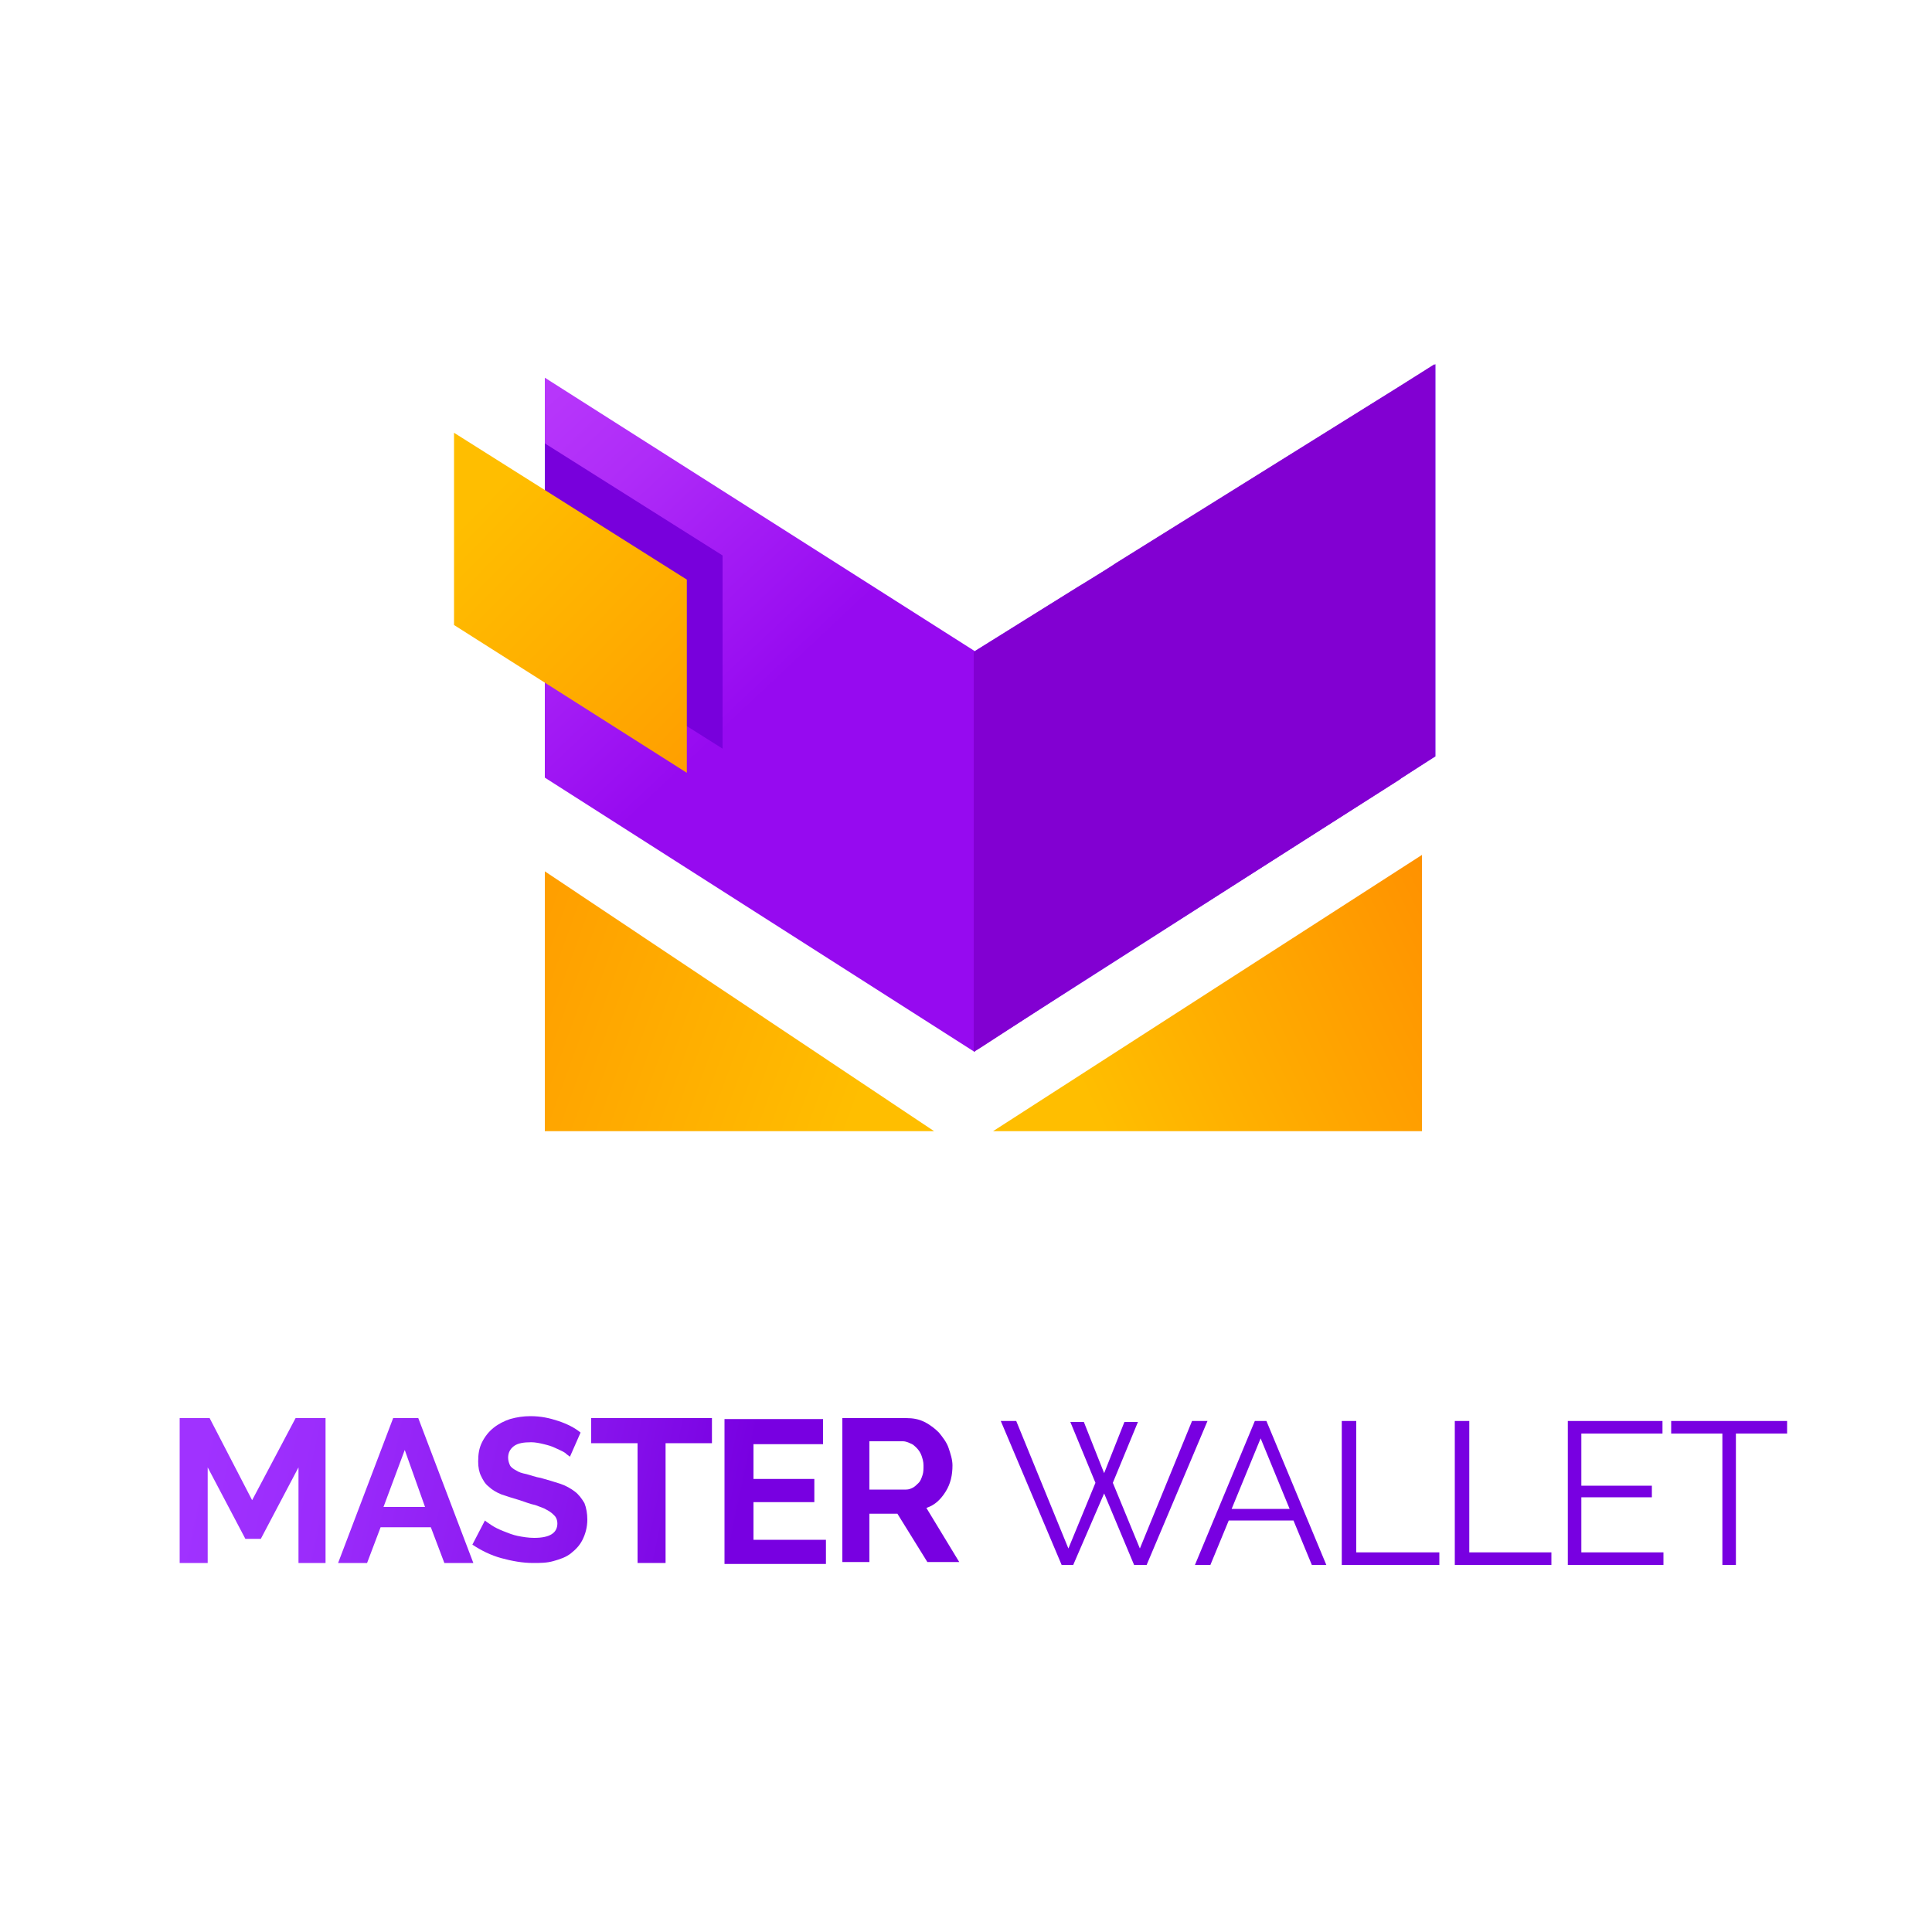
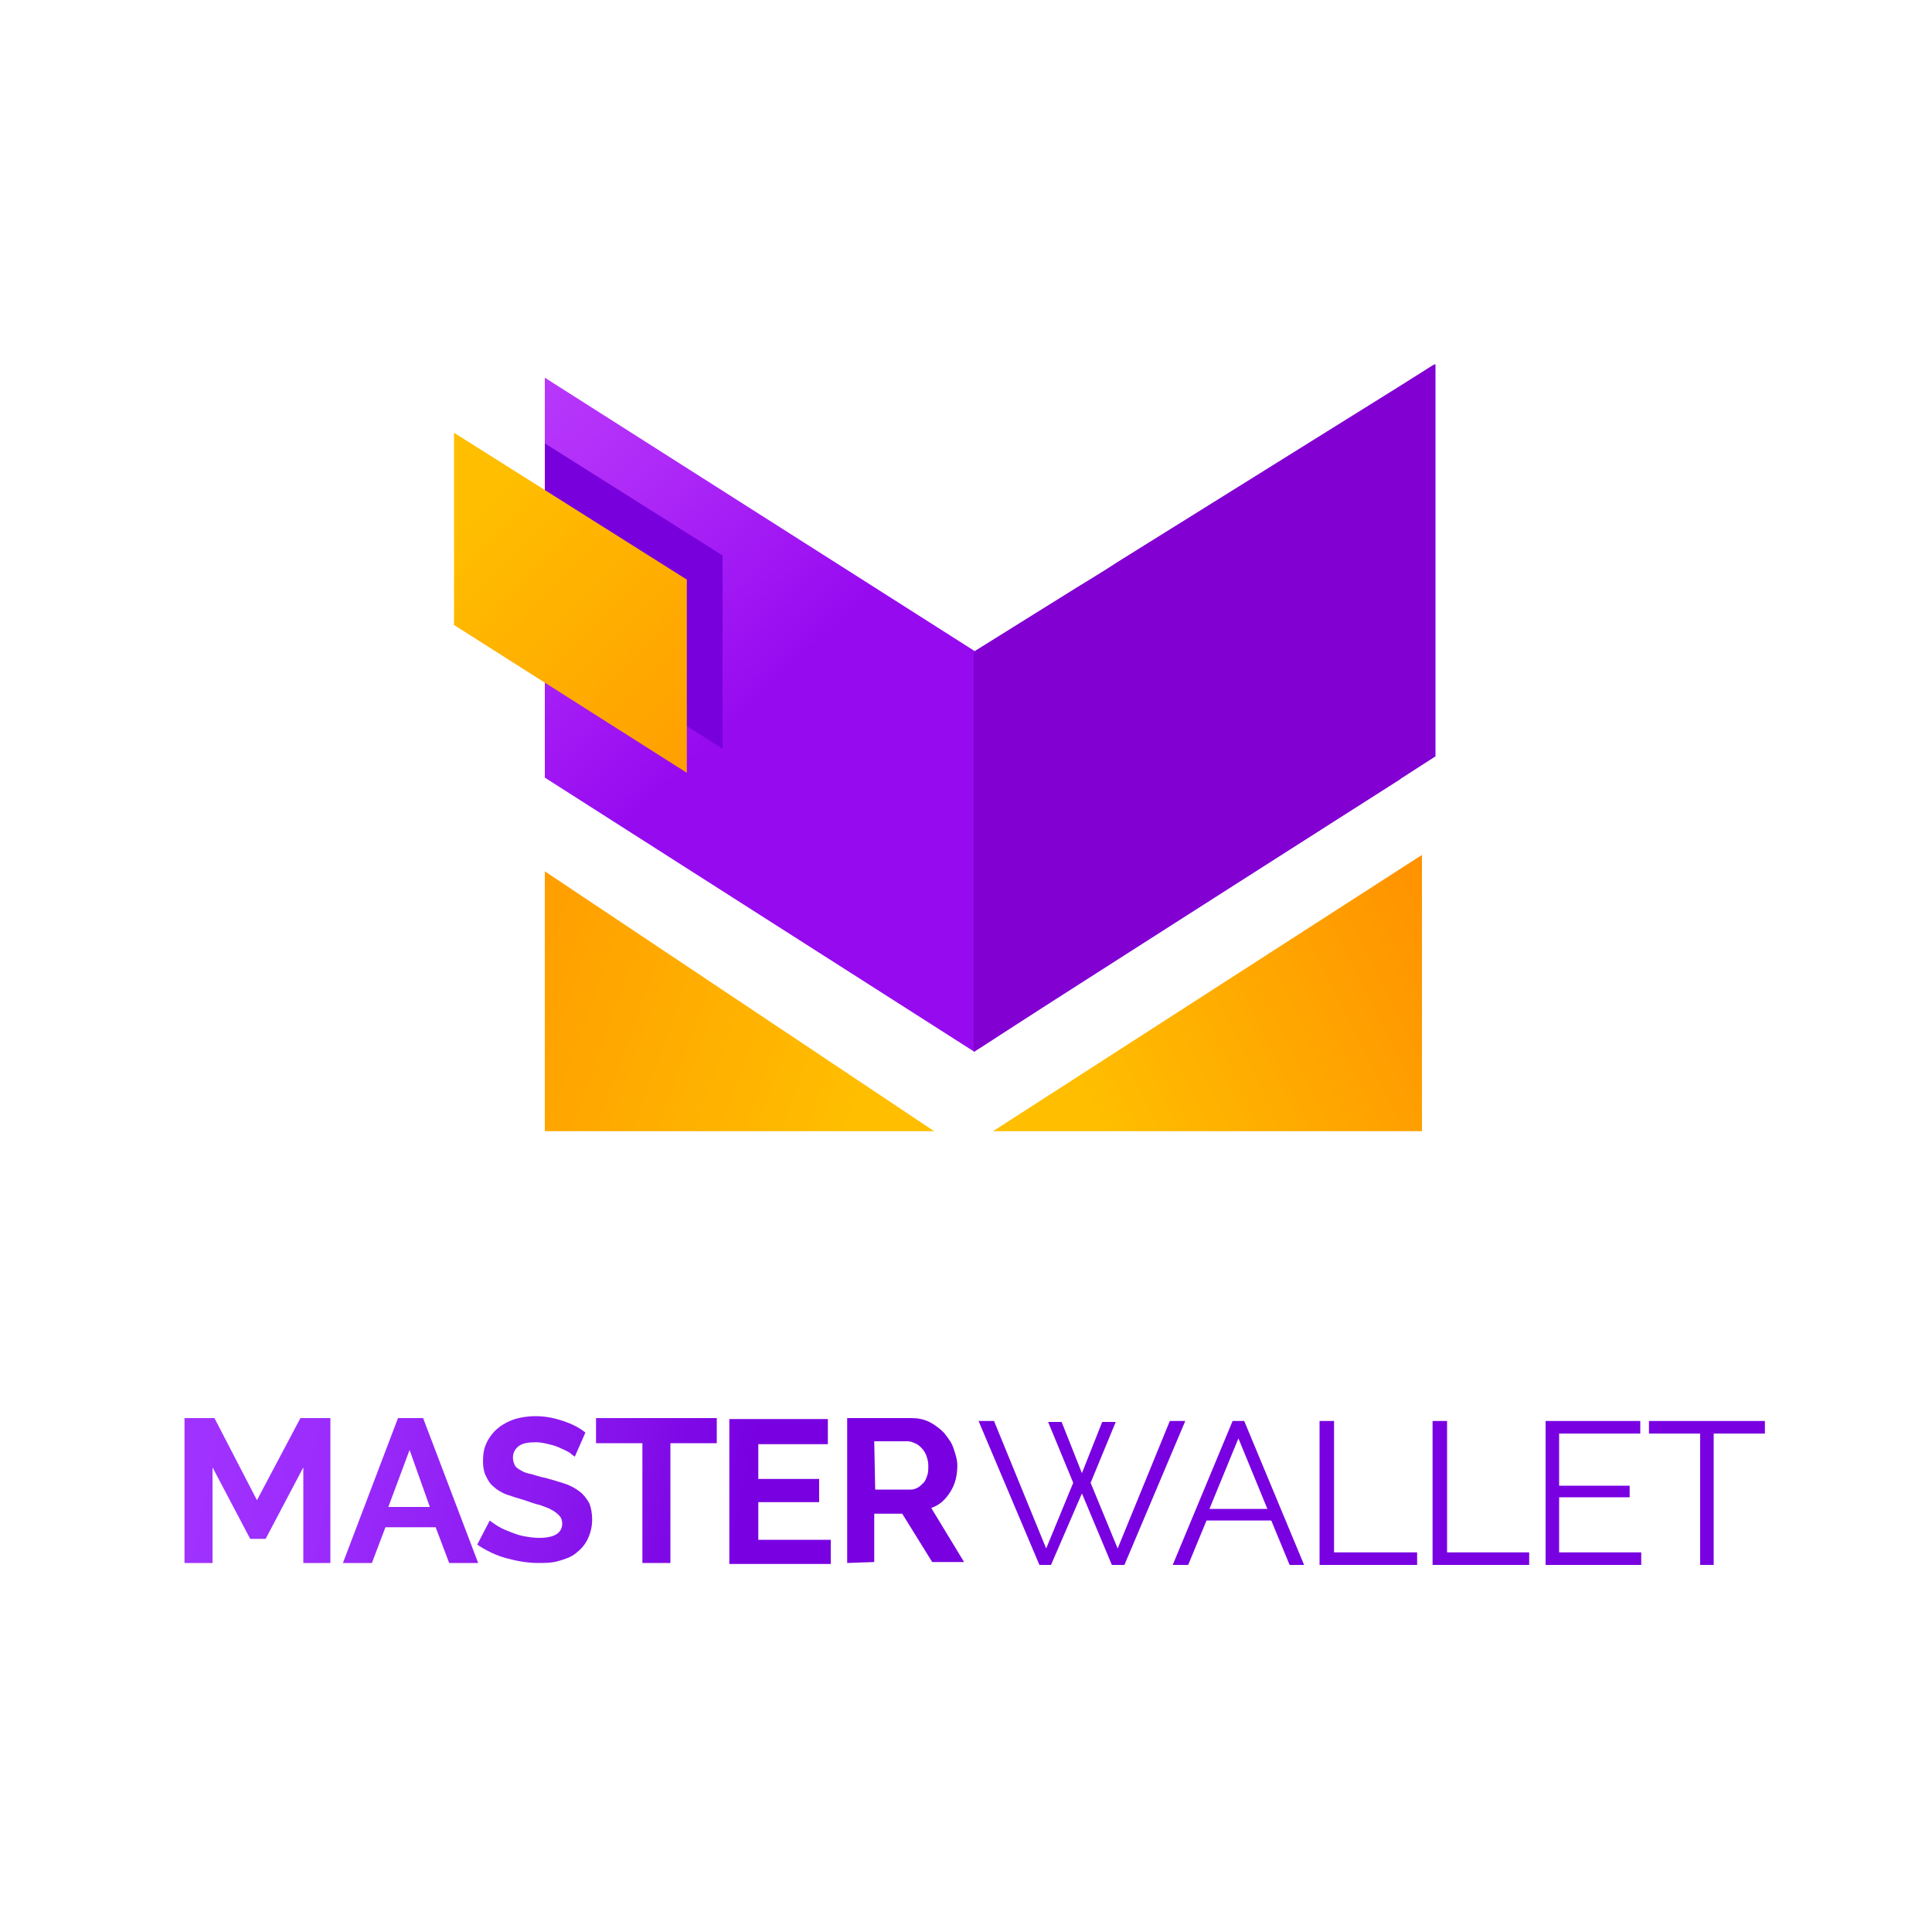
<svg xmlns="http://www.w3.org/2000/svg" version="1.1" id="Layer_1" x="0px" y="0px" viewBox="0 0 200 200" style="enable-background:new 0 0 200 200;" xml:space="preserve">
  <style type="text/css">
	.st0{fill:url(#SVGID_1_);}
	.st1{fill:url(#SVGID_2_);}
	.st2{fill:url(#SVGID_3_);}
	.st3{fill:url(#SVGID_4_);}
	.st4{fill:url(#SVGID_5_);}
	.st5{fill:url(#SVGID_6_);}
	.st6{fill:url(#SVGID_7_);}
	.st7{fill:url(#SVGID_8_);}
	.st8{fill:url(#SVGID_9_);}
	.st9{fill:url(#SVGID_10_);}
	.st10{fill:url(#SVGID_11_);}
	.st11{fill:url(#SVGID_12_);}
	.st12{fill:url(#SVGID_13_);}
	.st13{fill:url(#SVGID_14_);}
	.st14{fill:url(#SVGID_15_);}
	.st15{fill:url(#SVGID_16_);}
	.st16{fill:#8200D2;}
	.st17{fill:#7800DC;}
	.st18{fill:url(#SVGID_17_);}
</style>
-   <linearGradient id="SVGID_1_" gradientUnits="userSpaceOnUse" x1="114.92" y1="118.516" x2="153.157" y2="99.866">
+   <linearGradient id="SVGID_1_" gradientUnits="userSpaceOnUse" x1="114.931" y1="81.351" x2="153.169" y2="100.001" gradientTransform="matrix(1 0 0 -1 0 199.8898)">
    <stop offset="0" style="stop-color:#FFBE00" />
    <stop offset="1" style="stop-color:#FF9100" />
  </linearGradient>
  <polygon class="st0" points="147.2,88.5 102.8,117.1 147.2,117.1 " />
-   <linearGradient id="SVGID_2_" gradientUnits="userSpaceOnUse" x1="88.563" y1="115.29" x2="37.585" y2="96.856">
+   <linearGradient id="SVGID_2_" gradientUnits="userSpaceOnUse" x1="88.567" y1="84.608" x2="37.589" y2="103.042" gradientTransform="matrix(1 0 0 -1 0 199.8898)">
    <stop offset="0" style="stop-color:#FFBE00" />
    <stop offset="1" style="stop-color:#FF9100" />
  </linearGradient>
  <polygon class="st1" points="56.4,90.2 96.7,117.1 56.4,117.1 " />
-   <linearGradient id="SVGID_3_" gradientUnits="userSpaceOnUse" x1="19.703" y1="152.941" x2="75.226" y2="164.758">
+   <linearGradient id="SVGID_3_" gradientUnits="userSpaceOnUse" x1="20.159" y1="46.962" x2="75.682" y2="35.144" gradientTransform="matrix(1 0 0 -1 0 199.8898)">
    <stop offset="5.586592e-03" style="stop-color:#A032FF" />
    <stop offset="0.267" style="stop-color:#9A2BFB" />
    <stop offset="0.645" style="stop-color:#8B18EF" />
    <stop offset="0.994" style="stop-color:#7800E1" />
  </linearGradient>
-   <path class="st2" d="M30.9,161.8v-9.9l-3.9,7.4h-1.6l-3.9-7.4v9.9h-2.9v-15h3.1l4.4,8.5l4.5-8.5h3.1v15H30.9z" />
-   <linearGradient id="SVGID_4_" gradientUnits="userSpaceOnUse" x1="20.26" y1="150.322" x2="75.783" y2="162.139">
+   <path class="st2" d="M31.4,161.8v-9.9l-3.9,7.4h-1.6l-3.9-7.4v9.9h-2.9v-15h3.1l4.4,8.5l4.5-8.5h3.1v15H31.4z" />
+   <linearGradient id="SVGID_4_" gradientUnits="userSpaceOnUse" x1="20.722" y1="49.608" x2="76.245" y2="37.791" gradientTransform="matrix(1 0 0 -1 0 199.8898)">
    <stop offset="5.586592e-03" style="stop-color:#A032FF" />
    <stop offset="0.267" style="stop-color:#9A2BFB" />
    <stop offset="0.645" style="stop-color:#8B18EF" />
    <stop offset="0.994" style="stop-color:#7800E1" />
  </linearGradient>
-   <path class="st3" d="M40.7,146.8h2.6l5.7,15h-3l-1.4-3.7h-5.2l-1.4,3.7h-3L40.7,146.8z M44,156l-2.1-5.9l-2.2,5.9H44z" />
-   <linearGradient id="SVGID_5_" gradientUnits="userSpaceOnUse" x1="20.945" y1="147.103" x2="76.468" y2="158.921">
+   <path class="st3" d="M41.2,146.8h2.6l5.7,15h-3l-1.4-3.7h-5.2l-1.4,3.7h-3L41.2,146.8z M44.5,156l-2.1-5.9l-2.2,5.9H44.5z" />
+   <linearGradient id="SVGID_5_" gradientUnits="userSpaceOnUse" x1="21.427" y1="52.922" x2="76.95" y2="41.104" gradientTransform="matrix(1 0 0 -1 0 199.8898)">
    <stop offset="5.586592e-03" style="stop-color:#A032FF" />
    <stop offset="0.267" style="stop-color:#9A2BFB" />
    <stop offset="0.645" style="stop-color:#8B18EF" />
    <stop offset="0.994" style="stop-color:#7800E1" />
  </linearGradient>
-   <path class="st4" d="M59,150.8c-0.1-0.1-0.3-0.2-0.5-0.4c-0.3-0.2-0.6-0.3-1-0.5c-0.4-0.2-0.8-0.3-1.2-0.4c-0.4-0.1-0.9-0.2-1.3-0.2  c-0.8,0-1.4,0.1-1.8,0.4c-0.4,0.3-0.6,0.7-0.6,1.2c0,0.3,0.1,0.6,0.2,0.8c0.1,0.2,0.4,0.4,0.6,0.5c0.3,0.2,0.6,0.3,1.1,0.4  c0.4,0.1,0.9,0.3,1.5,0.4c0.7,0.2,1.4,0.4,2,0.6c0.6,0.2,1.1,0.5,1.5,0.8c0.4,0.3,0.7,0.7,1,1.2c0.2,0.5,0.3,1.1,0.3,1.7  c0,0.8-0.2,1.5-0.5,2.1c-0.3,0.6-0.7,1-1.2,1.4c-0.5,0.4-1.1,0.6-1.8,0.8c-0.7,0.2-1.4,0.2-2.1,0.2c-1.1,0-2.2-0.2-3.3-0.5  c-1.1-0.3-2.1-0.8-3-1.4l1.3-2.5c0.1,0.1,0.4,0.3,0.7,0.5c0.3,0.2,0.7,0.4,1.2,0.6c0.5,0.2,1,0.4,1.5,0.5c0.5,0.1,1.1,0.2,1.7,0.2  c1.6,0,2.4-0.5,2.4-1.5c0-0.3-0.1-0.6-0.3-0.8c-0.2-0.2-0.4-0.4-0.8-0.6c-0.3-0.2-0.7-0.3-1.2-0.5c-0.5-0.1-1-0.3-1.6-0.5  c-0.7-0.2-1.3-0.4-1.9-0.6c-0.5-0.2-1-0.5-1.3-0.8c-0.4-0.3-0.6-0.7-0.8-1.1c-0.2-0.4-0.3-0.9-0.3-1.5c0-0.8,0.1-1.4,0.4-2  c0.3-0.6,0.7-1.1,1.2-1.5c0.5-0.4,1.1-0.7,1.7-0.9c0.7-0.2,1.4-0.3,2.1-0.3c1.1,0,2,0.2,2.9,0.5c0.9,0.3,1.7,0.7,2.3,1.2L59,150.8z" />
-   <linearGradient id="SVGID_6_" gradientUnits="userSpaceOnUse" x1="21.593" y1="144.059" x2="77.116" y2="155.876">
+   <path class="st4" d="M59.5,150.8c-0.1-0.1-0.3-0.2-0.5-0.4c-0.3-0.2-0.6-0.3-1-0.5s-0.8-0.3-1.2-0.4c-0.4-0.1-0.9-0.2-1.3-0.2  c-0.8,0-1.4,0.1-1.8,0.4c-0.4,0.3-0.6,0.7-0.6,1.2c0,0.3,0.1,0.6,0.2,0.8c0.1,0.2,0.4,0.4,0.6,0.5c0.3,0.2,0.6,0.3,1.1,0.4  c0.4,0.1,0.9,0.3,1.5,0.4c0.7,0.2,1.4,0.4,2,0.6c0.6,0.2,1.1,0.5,1.5,0.8s0.7,0.7,1,1.2c0.2,0.5,0.3,1.1,0.3,1.7  c0,0.8-0.2,1.5-0.5,2.1s-0.7,1-1.2,1.4s-1.1,0.6-1.8,0.8s-1.4,0.2-2.1,0.2c-1.1,0-2.2-0.2-3.3-0.5s-2.1-0.8-3-1.4l1.3-2.5  c0.1,0.1,0.4,0.3,0.7,0.5s0.7,0.4,1.2,0.6c0.5,0.2,1,0.4,1.5,0.5s1.1,0.2,1.7,0.2c1.6,0,2.4-0.5,2.4-1.5c0-0.3-0.1-0.6-0.3-0.8  s-0.4-0.4-0.8-0.6c-0.3-0.2-0.7-0.3-1.2-0.5c-0.5-0.1-1-0.3-1.6-0.5c-0.7-0.2-1.3-0.4-1.9-0.6c-0.5-0.2-1-0.5-1.3-0.8  c-0.4-0.3-0.6-0.7-0.8-1.1c-0.2-0.4-0.3-0.9-0.3-1.5c0-0.8,0.1-1.4,0.4-2c0.3-0.6,0.7-1.1,1.2-1.5s1.1-0.7,1.7-0.9  c0.7-0.2,1.4-0.3,2.1-0.3c1.1,0,2,0.2,2.9,0.5s1.7,0.7,2.3,1.2L59.5,150.8z" />
+   <linearGradient id="SVGID_6_" gradientUnits="userSpaceOnUse" x1="22.052" y1="55.859" x2="77.576" y2="44.042" gradientTransform="matrix(1 0 0 -1 0 199.8898)">
    <stop offset="5.586592e-03" style="stop-color:#A032FF" />
    <stop offset="0.267" style="stop-color:#9A2BFB" />
    <stop offset="0.645" style="stop-color:#8B18EF" />
    <stop offset="0.994" style="stop-color:#7800E1" />
  </linearGradient>
-   <path class="st5" d="M73.7,149.4h-4.8v12.4H66v-12.4h-4.8v-2.6h12.5V149.4z" />
-   <linearGradient id="SVGID_7_" gradientUnits="userSpaceOnUse" x1="22.039" y1="141.965" x2="77.562" y2="153.782">
+   <path class="st5" d="M74.2,149.4h-4.8v12.4h-2.9v-12.4h-4.8v-2.6h12.5V149.4z" />
+   <linearGradient id="SVGID_7_" gradientUnits="userSpaceOnUse" x1="22.476" y1="57.851" x2="77.999" y2="46.033" gradientTransform="matrix(1 0 0 -1 0 199.8898)">
    <stop offset="5.586592e-03" style="stop-color:#A032FF" />
    <stop offset="0.267" style="stop-color:#9A2BFB" />
    <stop offset="0.645" style="stop-color:#8B18EF" />
    <stop offset="0.994" style="stop-color:#7800E1" />
  </linearGradient>
-   <path class="st6" d="M85.5,159.3v2.6H75v-15h10.2v2.6H78v3.6h6.3v2.4H78v3.9H85.5z" />
-   <linearGradient id="SVGID_8_" gradientUnits="userSpaceOnUse" x1="22.499" y1="139.804" x2="78.022" y2="151.621">
+   <path class="st6" d="M86,159.3v2.6H75.5v-15h10.2v2.6h-7.2v3.6h6.3v2.4h-6.3v3.9H86V159.3z" />
+   <linearGradient id="SVGID_8_" gradientUnits="userSpaceOnUse" x1="22.96" y1="60.123" x2="78.483" y2="48.305" gradientTransform="matrix(1 0 0 -1 0 199.8898)">
    <stop offset="5.586592e-03" style="stop-color:#A032FF" />
    <stop offset="0.267" style="stop-color:#9A2BFB" />
    <stop offset="0.645" style="stop-color:#8B18EF" />
    <stop offset="0.994" style="stop-color:#7800E1" />
  </linearGradient>
-   <path class="st7" d="M87.2,161.8v-15h6.6c0.7,0,1.3,0.1,1.9,0.4c0.6,0.3,1.1,0.7,1.5,1.1c0.4,0.5,0.8,1,1,1.6  c0.2,0.6,0.4,1.2,0.4,1.8c0,1-0.2,1.9-0.7,2.7c-0.5,0.8-1.1,1.4-2,1.7l3.4,5.6h-3.3l-3.1-5h-2.9v5H87.2z M90.1,154.2h3.7  c0.3,0,0.5-0.1,0.7-0.2c0.2-0.1,0.4-0.3,0.6-0.5c0.2-0.2,0.3-0.5,0.4-0.8c0.1-0.3,0.1-0.6,0.1-1c0-0.4-0.1-0.7-0.2-1  c-0.1-0.3-0.3-0.6-0.5-0.8c-0.2-0.2-0.4-0.4-0.7-0.5c-0.2-0.1-0.5-0.2-0.7-0.2h-3.5V154.2z" />
-   <linearGradient id="SVGID_9_" gradientUnits="userSpaceOnUse" x1="26.824" y1="135.246" x2="82.347" y2="147.064">
+   <path class="st7" d="M87.7,161.8v-15h6.6c0.7,0,1.3,0.1,1.9,0.4c0.6,0.3,1.1,0.7,1.5,1.1c0.4,0.5,0.8,1,1,1.6s0.4,1.2,0.4,1.8  c0,1-0.2,1.9-0.7,2.7s-1.1,1.4-2,1.7l3.4,5.6h-3.3l-3.1-5h-2.9v5L87.7,161.8L87.7,161.8z M90.6,154.2h3.7c0.3,0,0.5-0.1,0.7-0.2  c0.2-0.1,0.4-0.3,0.6-0.5s0.3-0.5,0.4-0.8s0.1-0.6,0.1-1s-0.1-0.7-0.2-1s-0.3-0.6-0.5-0.8s-0.4-0.4-0.7-0.5  c-0.2-0.1-0.5-0.2-0.7-0.2h-3.5L90.6,154.2L90.6,154.2z" />
+   <linearGradient id="SVGID_9_" gradientUnits="userSpaceOnUse" x1="24.568" y1="64.629" x2="80.091" y2="52.812" gradientTransform="matrix(1 0 0 -1 0 199.8898)">
    <stop offset="5.586592e-03" style="stop-color:#A032FF" />
    <stop offset="0.267" style="stop-color:#9A2BFB" />
    <stop offset="0.645" style="stop-color:#8B18EF" />
    <stop offset="0.994" style="stop-color:#7800E1" />
  </linearGradient>
-   <polygon class="st8" points="123.4,147.1 118,160.3 115.2,153.5 117.8,147.2 116.4,147.2 114.3,152.5 112.2,147.2 110.8,147.2   113.4,153.5 110.6,160.3 105.2,147.1 103.6,147.1 109.9,162 111.1,162 114.3,154.6 117.4,162 118.7,162 125,147.1 " />
-   <linearGradient id="SVGID_10_" gradientUnits="userSpaceOnUse" x1="27.257" y1="133.213" x2="82.78" y2="145.03">
+   <polygon class="st8" points="121.1,147.1 115.7,160.3 112.9,153.5 115.5,147.2 114.1,147.2 112,152.5 109.9,147.2 108.5,147.2   111.1,153.5 108.3,160.3 102.9,147.1 101.3,147.1 107.6,162 108.8,162 112,154.6 115.1,162 116.4,162 122.7,147.1 " />
+   <linearGradient id="SVGID_10_" gradientUnits="userSpaceOnUse" x1="24.999" y1="66.655" x2="80.522" y2="54.837" gradientTransform="matrix(1 0 0 -1 0 199.8898)">
    <stop offset="5.586592e-03" style="stop-color:#A032FF" />
    <stop offset="0.267" style="stop-color:#9A2BFB" />
    <stop offset="0.645" style="stop-color:#8B18EF" />
    <stop offset="0.994" style="stop-color:#7800E1" />
  </linearGradient>
-   <path class="st9" d="M129.9,147.1l-6.2,14.9h1.6l1.9-4.6h6.7l1.9,4.6h1.5l-6.2-14.9H129.9z M127.5,156.2l3-7.3l3,7.3H127.5z" />
-   <linearGradient id="SVGID_11_" gradientUnits="userSpaceOnUse" x1="27.787" y1="130.721" x2="83.311" y2="142.538">
+   <path class="st9" d="M127.6,147.1l-6.2,14.9h1.6l1.9-4.6h6.7l1.9,4.6h1.5l-6.2-14.9H127.6z M125.2,156.2l3-7.3l3,7.3H125.2z" />
+   <linearGradient id="SVGID_11_" gradientUnits="userSpaceOnUse" x1="25.53" y1="69.149" x2="81.053" y2="57.332" gradientTransform="matrix(1 0 0 -1 0 199.8898)">
    <stop offset="5.586592e-03" style="stop-color:#A032FF" />
    <stop offset="0.267" style="stop-color:#9A2BFB" />
    <stop offset="0.645" style="stop-color:#8B18EF" />
    <stop offset="0.994" style="stop-color:#7800E1" />
  </linearGradient>
-   <polygon class="st10" points="140.4,147.1 138.9,147.1 138.9,162 149,162 149,160.7 140.4,160.7 " />
-   <linearGradient id="SVGID_12_" gradientUnits="userSpaceOnUse" x1="28.293" y1="128.344" x2="83.816" y2="140.162">
+   <polygon class="st10" points="138.1,147.1 136.6,147.1 136.6,162 146.7,162 146.7,160.7 138.1,160.7 " />
+   <linearGradient id="SVGID_12_" gradientUnits="userSpaceOnUse" x1="26.037" y1="71.532" x2="81.56" y2="59.714" gradientTransform="matrix(1 0 0 -1 0 199.8898)">
    <stop offset="5.586592e-03" style="stop-color:#A032FF" />
    <stop offset="0.267" style="stop-color:#9A2BFB" />
    <stop offset="0.645" style="stop-color:#8B18EF" />
    <stop offset="0.994" style="stop-color:#7800E1" />
  </linearGradient>
-   <polygon class="st11" points="152.1,147.1 150.6,147.1 150.6,162 160.6,162 160.6,160.7 152.1,160.7 " />
-   <linearGradient id="SVGID_13_" gradientUnits="userSpaceOnUse" x1="28.98" y1="125.12" x2="84.503" y2="136.937">
+   <polygon class="st11" points="149.8,147.1 148.3,147.1 148.3,162 158.3,162 158.3,160.7 149.8,160.7 " />
+   <linearGradient id="SVGID_13_" gradientUnits="userSpaceOnUse" x1="26.724" y1="74.759" x2="82.247" y2="62.941" gradientTransform="matrix(1 0 0 -1 0 199.8898)">
    <stop offset="5.586592e-03" style="stop-color:#A032FF" />
    <stop offset="0.267" style="stop-color:#9A2BFB" />
    <stop offset="0.645" style="stop-color:#8B18EF" />
    <stop offset="0.994" style="stop-color:#7800E1" />
  </linearGradient>
-   <polygon class="st12" points="163.7,155 171,155 171,153.8 163.7,153.8 163.7,148.4 172.1,148.4 172.1,147.1 162.3,147.1 162.3,162   172.2,162 172.2,160.7 163.7,160.7 " />
-   <linearGradient id="SVGID_14_" gradientUnits="userSpaceOnUse" x1="29.607" y1="122.17" x2="85.13" y2="133.988">
+   <polygon class="st12" points="161.4,155 168.7,155 168.7,153.8 161.4,153.8 161.4,148.4 169.8,148.4 169.8,147.1 160,147.1 160,162   169.9,162 169.9,160.7 161.4,160.7 " />
+   <linearGradient id="SVGID_14_" gradientUnits="userSpaceOnUse" x1="27.35" y1="77.701" x2="82.873" y2="65.884" gradientTransform="matrix(1 0 0 -1 0 199.8898)">
    <stop offset="5.586592e-03" style="stop-color:#A032FF" />
    <stop offset="0.267" style="stop-color:#9A2BFB" />
    <stop offset="0.645" style="stop-color:#8B18EF" />
    <stop offset="0.994" style="stop-color:#7800E1" />
  </linearGradient>
-   <polygon class="st13" points="173,147.1 173,148.4 178.3,148.4 178.3,162 179.7,162 179.7,148.4 185,148.4 185,147.1 " />
-   <linearGradient id="SVGID_15_" gradientUnits="userSpaceOnUse" x1="35.079" y1="27.59" x2="78.092" y2="73.334">
+   <polygon class="st13" points="170.7,147.1 170.7,148.4 176,148.4 176,162 177.4,162 177.4,148.4 182.7,148.4 182.7,147.1 " />
+   <linearGradient id="SVGID_15_" gradientUnits="userSpaceOnUse" x1="35.068" y1="172.289" x2="78.081" y2="126.545" gradientTransform="matrix(1 0 0 -1 0 199.8898)">
    <stop offset="5.586592e-03" style="stop-color:#C346FF" />
    <stop offset="0.237" style="stop-color:#BE3FFD" />
    <stop offset="0.572" style="stop-color:#AF2CF8" />
    <stop offset="0.969" style="stop-color:#980CF1" />
    <stop offset="0.994" style="stop-color:#960AF0" />
  </linearGradient>
-   <path class="st14" d="M100.9,67.4L100.9,67.4L100.9,67.4L56.4,39.1v8.3v20v13.1l44.5,28.4L100.9,67.4  C100.9,67.4,100.9,67.4,100.9,67.4z" />
-   <linearGradient id="SVGID_16_" gradientUnits="userSpaceOnUse" x1="58.728" y1="40.602" x2="126.906" y2="74.298">
+   <path class="st14" d="M100.9,67.4L100.9,67.4L100.9,67.4L56.4,39.1v8.3v20v13.1l44.5,28.4V67.4L100.9,67.4z" />
+   <linearGradient id="SVGID_16_" gradientUnits="userSpaceOnUse" x1="58.721" y1="159.273" x2="126.899" y2="125.578" gradientTransform="matrix(1 0 0 -1 0 199.8898)">
    <stop offset="5.586592e-03" style="stop-color:#A032FF" />
    <stop offset="0.267" style="stop-color:#9A2BFB" />
    <stop offset="0.645" style="stop-color:#8B18EF" />
    <stop offset="0.994" style="stop-color:#7800E1" />
  </linearGradient>
  <path class="st15" d="M148.6,78.3V37.7c0,0-47.6,29.7-47.7,29.7v41.4L148.6,78.3z" />
-   <path class="st16" d="M112.2,101.5l32.7-20.8l0,0l0.1-0.1c0,0,0,0,0,0l3.5-2.3V37.7l-3.8,2.4v0l-29.2,18.2c-0.4,0.3-2,1.3-4,2.5  c0,0-10.6,6.6-10.7,6.7v41.4l0.8-0.5L112.2,101.5z" />
+   <path class="st16" d="M112.2,101.5l32.7-20.8l0,0l0.1-0.1l0,0l3.5-2.3V37.7l-3.8,2.4l0,0l-29.2,18.2c-0.4,0.3-2,1.3-4,2.5  c0,0-10.6,6.6-10.7,6.7v41.4l0.8-0.5L112.2,101.5z" />
  <polygon class="st17" points="74.8,57.5 56.4,45.9 56.4,65.9 74.8,77.5 " />
-   <linearGradient id="SVGID_17_" gradientUnits="userSpaceOnUse" x1="49.101" y1="52.703" x2="84.939" y2="87.676">
+   <linearGradient id="SVGID_17_" gradientUnits="userSpaceOnUse" x1="49.132" y1="147.218" x2="84.97" y2="112.246" gradientTransform="matrix(1 0 0 -1 0 199.8898)">
    <stop offset="0" style="stop-color:#FFBE00" />
    <stop offset="1" style="stop-color:#FF9100" />
  </linearGradient>
  <polygon class="st18" points="71.1,60 71.1,80 47,64.7 47,44.8 " />
</svg>
